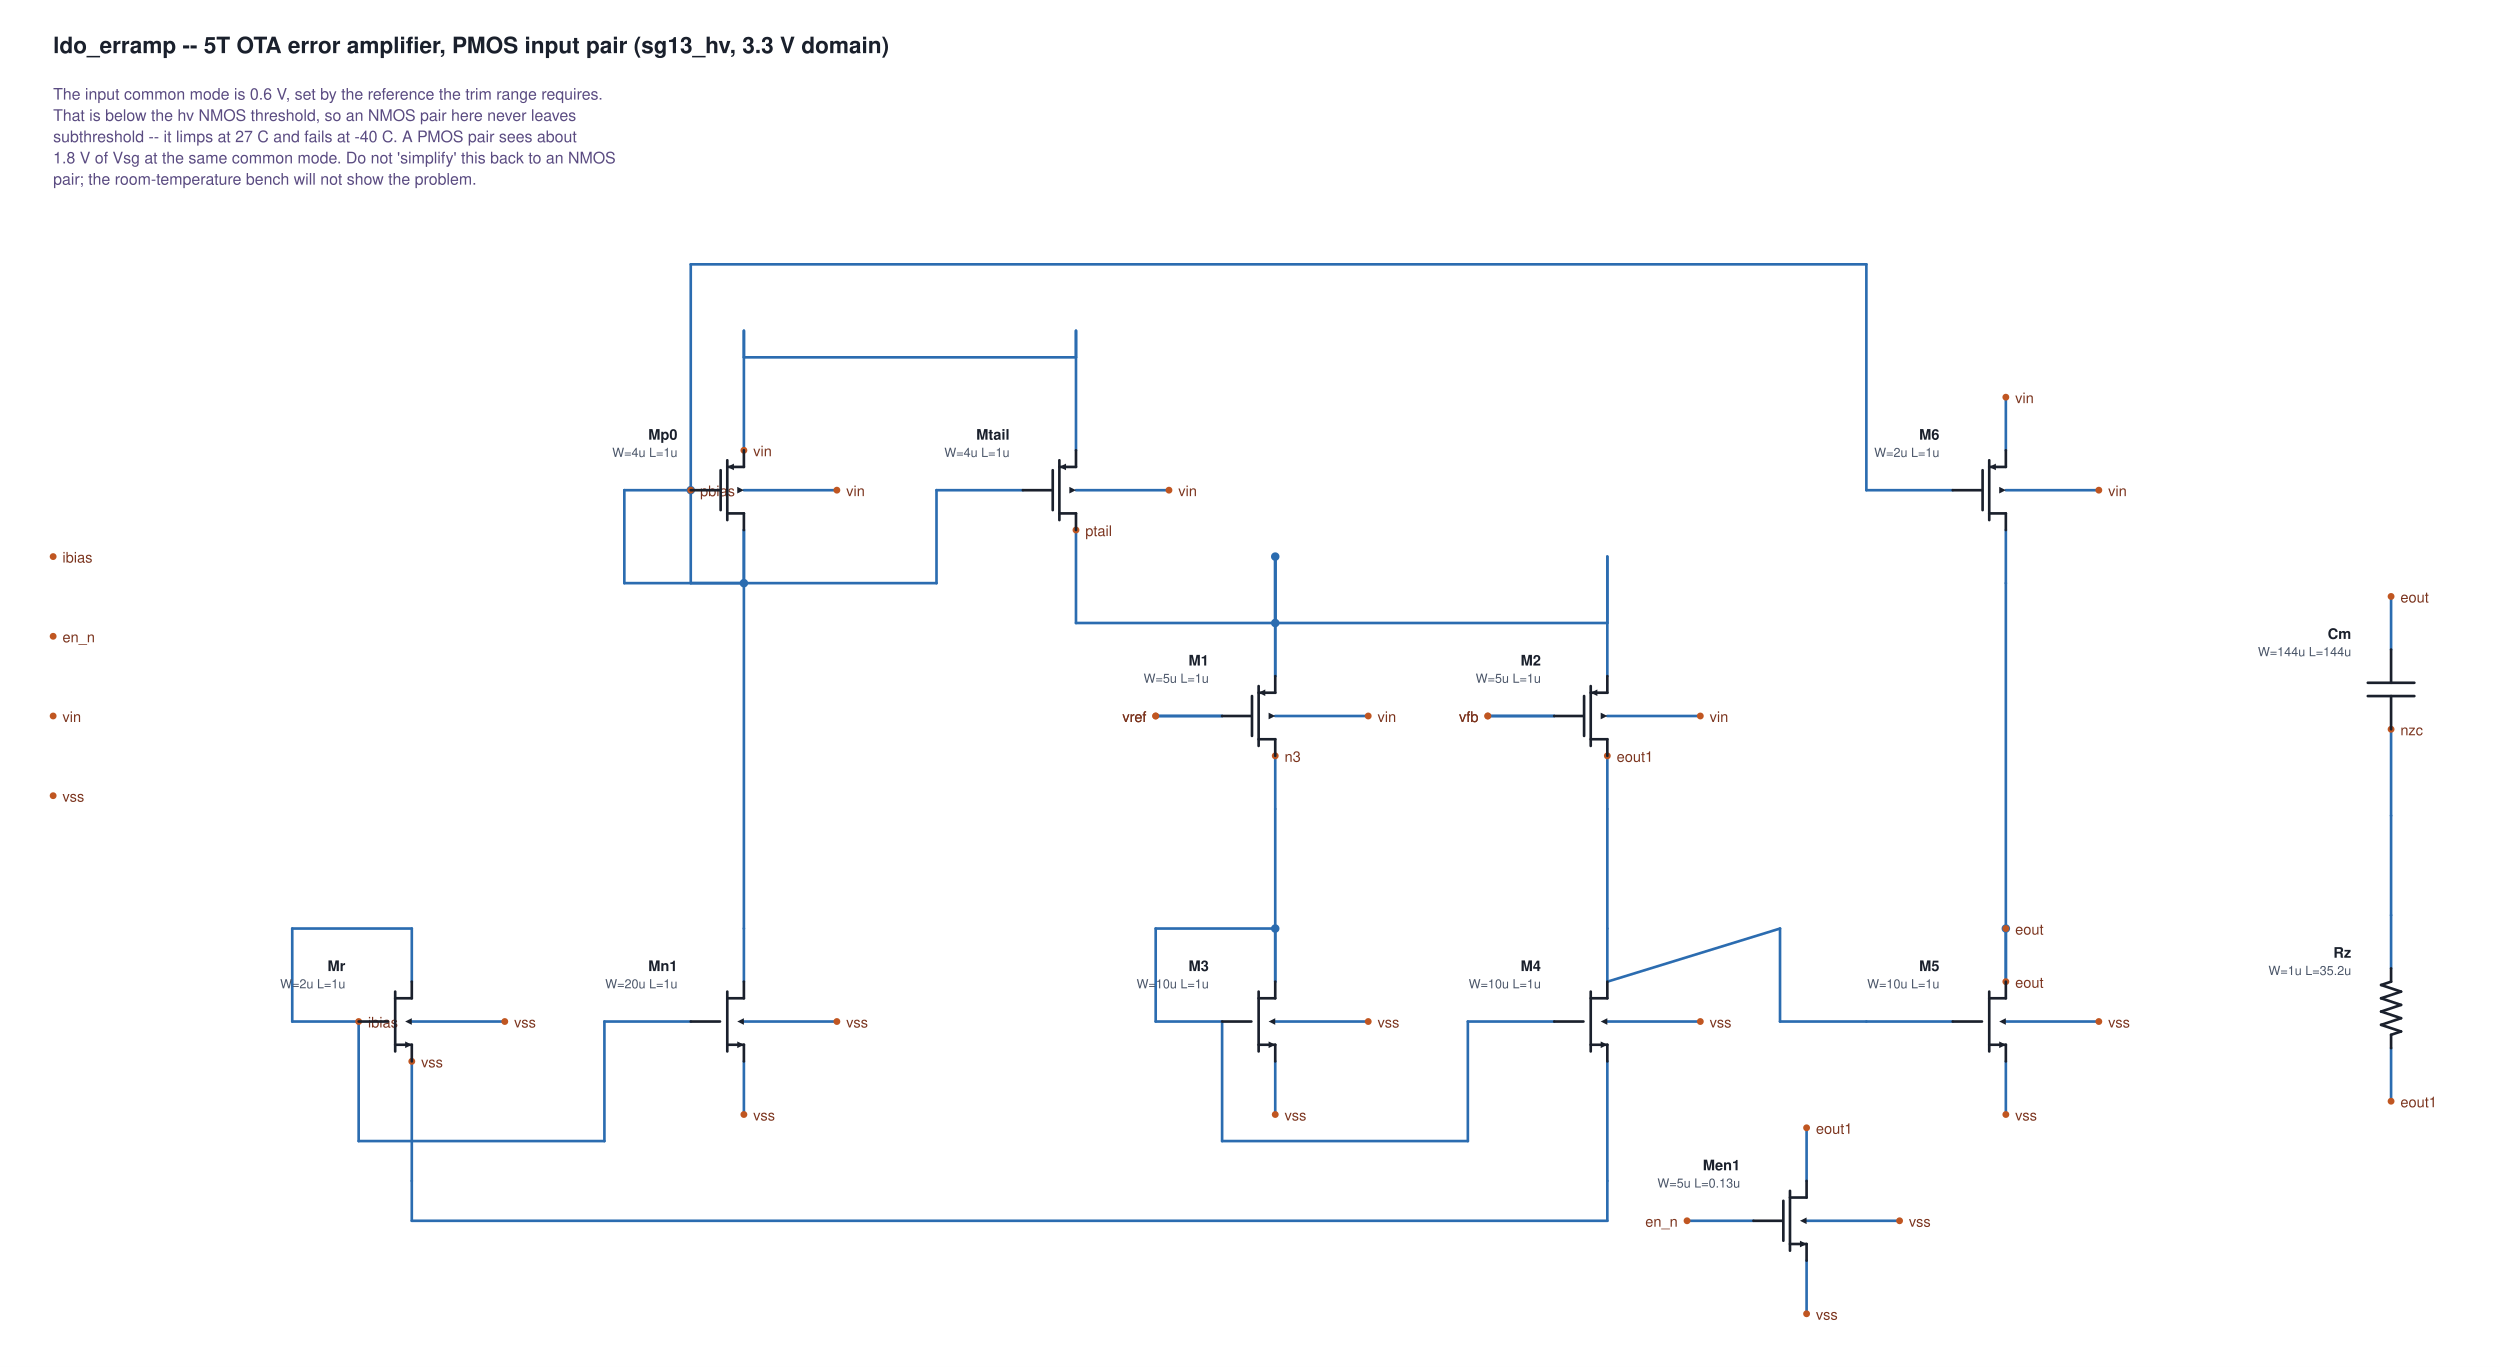
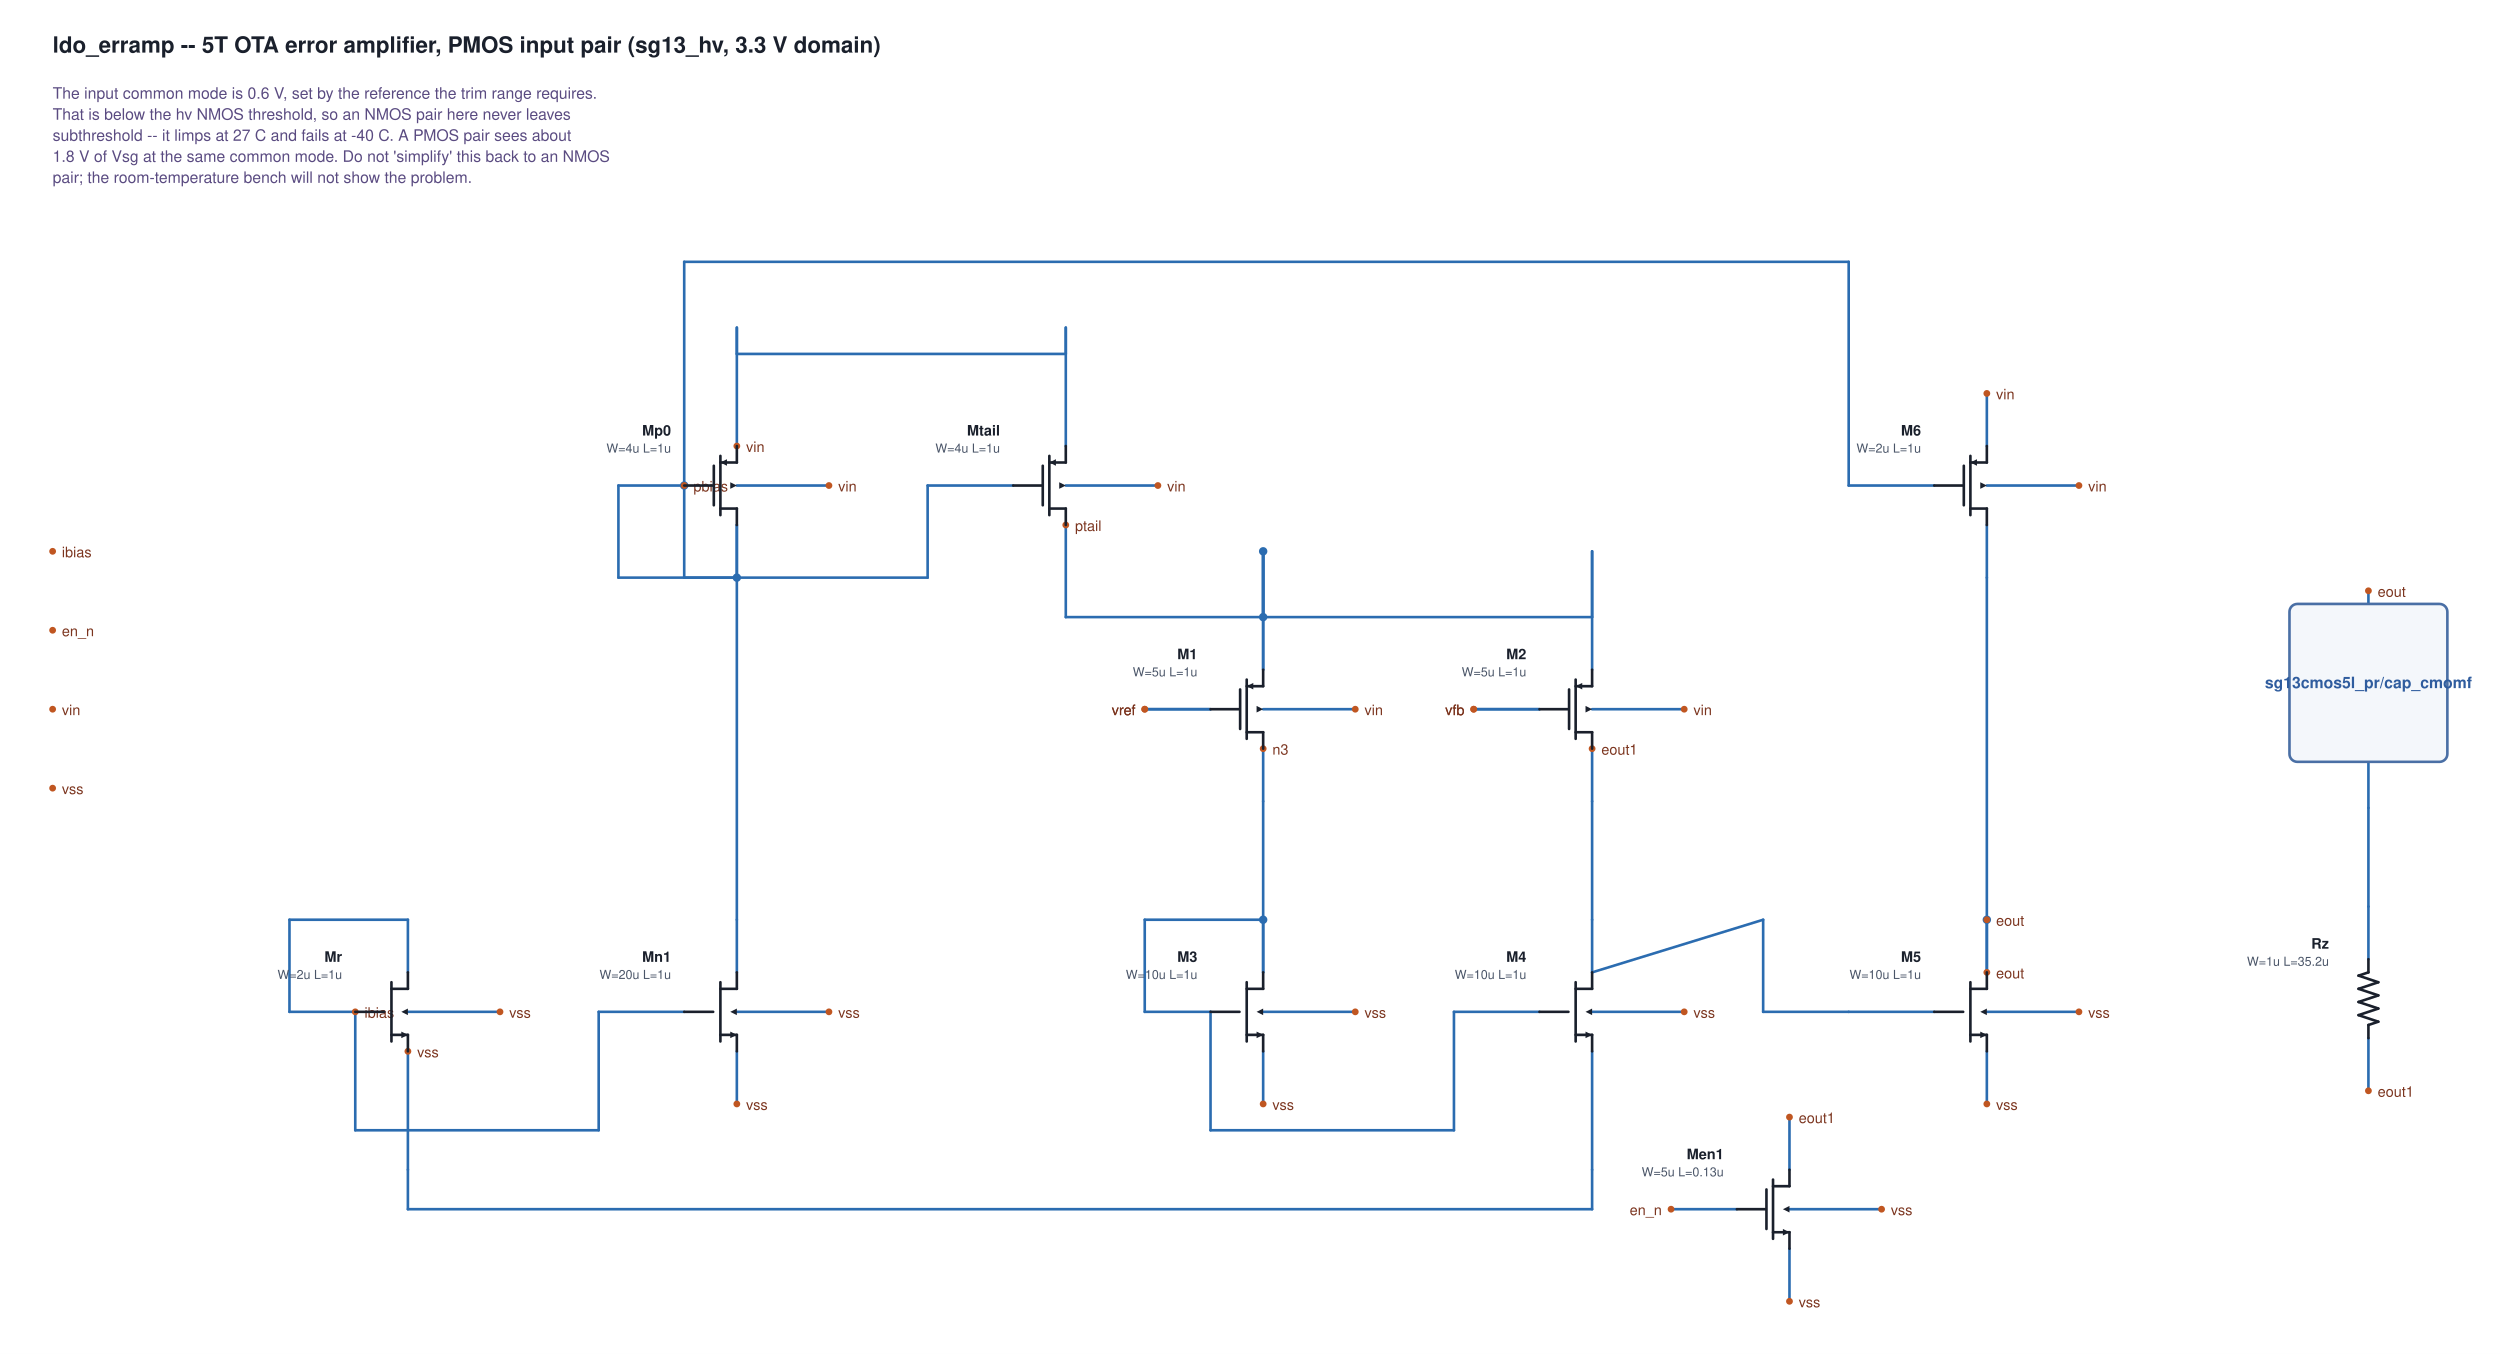
- <svg xmlns="http://www.w3.org/2000/svg" width="1882" height="1029" viewBox="-1040 -719 1882 1029">
-   <rect x="-1040.0" y="-719.0" width="1882.0" height="1029.0" fill="#ffffff" />
+ <svg xmlns="http://www.w3.org/2000/svg" width="1900" height="1029" viewBox="-1040 -719 1900 1029">
+   <rect x="-1040.0" y="-719.0" width="1900.0" height="1029.0" fill="#ffffff" />
  <line x1="-480.0" y1="-380.0" x2="-480.0" y2="-470.0" stroke="#2b6cb0" stroke-width="2" stroke-linecap="round" />
  <line x1="-480.0" y1="-470.0" x2="-480.0" y2="-450.0" stroke="#2b6cb0" stroke-width="2" stroke-linecap="round" />
  <line x1="-480.0" y1="-450.0" x2="-230.0" y2="-450.0" stroke="#2b6cb0" stroke-width="2" stroke-linecap="round" />
  <line x1="-230.0" y1="-450.0" x2="-230.0" y2="-470.0" stroke="#2b6cb0" stroke-width="2" stroke-linecap="round" />
  <line x1="-230.0" y1="-470.0" x2="-230.0" y2="-380.0" stroke="#2b6cb0" stroke-width="2" stroke-linecap="round" />
  <line x1="-520.0" y1="-350.0" x2="-570.0" y2="-350.0" stroke="#2b6cb0" stroke-width="2" stroke-linecap="round" />
  <line x1="-570.0" y1="-350.0" x2="-570.0" y2="-280.0" stroke="#2b6cb0" stroke-width="2" stroke-linecap="round" />
  <line x1="-570.0" y1="-280.0" x2="-480.0" y2="-280.0" stroke="#2b6cb0" stroke-width="2" stroke-linecap="round" />
  <line x1="-480.0" y1="-280.0" x2="-480.0" y2="-320.0" stroke="#2b6cb0" stroke-width="2" stroke-linecap="round" />
  <line x1="-480.0" y1="-320.0" x2="-480.0" y2="-280.0" stroke="#2b6cb0" stroke-width="2" stroke-linecap="round" />
  <line x1="-480.0" y1="-280.0" x2="-480.0" y2="-20.0" stroke="#2b6cb0" stroke-width="2" stroke-linecap="round" />
  <line x1="-480.0" y1="-20.0" x2="-480.0" y2="20.0" stroke="#2b6cb0" stroke-width="2" stroke-linecap="round" />
  <line x1="-520.0" y1="-350.0" x2="-520.0" y2="-280.0" stroke="#2b6cb0" stroke-width="2" stroke-linecap="round" />
  <line x1="-520.0" y1="-280.0" x2="-335.0" y2="-280.0" stroke="#2b6cb0" stroke-width="2" stroke-linecap="round" />
  <line x1="-335.0" y1="-280.0" x2="-335.0" y2="-350.0" stroke="#2b6cb0" stroke-width="2" stroke-linecap="round" />
  <line x1="-335.0" y1="-350.0" x2="-270.0" y2="-350.0" stroke="#2b6cb0" stroke-width="2" stroke-linecap="round" />
  <line x1="-230.0" y1="-320.0" x2="-230.0" y2="-250.0" stroke="#2b6cb0" stroke-width="2" stroke-linecap="round" />
  <line x1="-230.0" y1="-250.0" x2="-80.0" y2="-250.0" stroke="#2b6cb0" stroke-width="2" stroke-linecap="round" />
  <line x1="-80.0" y1="-250.0" x2="-80.0" y2="-300.0" stroke="#2b6cb0" stroke-width="2" stroke-linecap="round" />
  <line x1="-80.0" y1="-300.0" x2="-80.0" y2="-210.0" stroke="#2b6cb0" stroke-width="2" stroke-linecap="round" />
  <line x1="-80.0" y1="-210.0" x2="-80.0" y2="-300.0" stroke="#2b6cb0" stroke-width="2" stroke-linecap="round" />
  <line x1="-80.0" y1="-300.0" x2="-80.0" y2="-250.0" stroke="#2b6cb0" stroke-width="2" stroke-linecap="round" />
  <line x1="-80.0" y1="-250.0" x2="170.0" y2="-250.0" stroke="#2b6cb0" stroke-width="2" stroke-linecap="round" />
  <line x1="170.0" y1="-250.0" x2="170.0" y2="-300.0" stroke="#2b6cb0" stroke-width="2" stroke-linecap="round" />
  <line x1="170.0" y1="-300.0" x2="170.0" y2="-210.0" stroke="#2b6cb0" stroke-width="2" stroke-linecap="round" />
  <line x1="-80.0" y1="-150.0" x2="-80.0" y2="-110.0" stroke="#2b6cb0" stroke-width="2" stroke-linecap="round" />
  <line x1="-80.0" y1="-110.0" x2="-80.0" y2="-20.0" stroke="#2b6cb0" stroke-width="2" stroke-linecap="round" />
  <line x1="-80.0" y1="-20.0" x2="-80.0" y2="20.0" stroke="#2b6cb0" stroke-width="2" stroke-linecap="round" />
  <line x1="-120.0" y1="50.0" x2="-170.0" y2="50.0" stroke="#2b6cb0" stroke-width="2" stroke-linecap="round" />
  <line x1="-170.0" y1="50.0" x2="-170.0" y2="-20.0" stroke="#2b6cb0" stroke-width="2" stroke-linecap="round" />
  <line x1="-170.0" y1="-20.0" x2="-80.0" y2="-20.0" stroke="#2b6cb0" stroke-width="2" stroke-linecap="round" />
  <line x1="-80.0" y1="-20.0" x2="-80.0" y2="20.0" stroke="#2b6cb0" stroke-width="2" stroke-linecap="round" />
  <line x1="-120.0" y1="50.0" x2="-120.0" y2="140.0" stroke="#2b6cb0" stroke-width="2" stroke-linecap="round" />
  <line x1="-120.0" y1="140.0" x2="65.0" y2="140.0" stroke="#2b6cb0" stroke-width="2" stroke-linecap="round" />
  <line x1="65.0" y1="140.0" x2="65.0" y2="50.0" stroke="#2b6cb0" stroke-width="2" stroke-linecap="round" />
  <line x1="65.0" y1="50.0" x2="130.0" y2="50.0" stroke="#2b6cb0" stroke-width="2" stroke-linecap="round" />
  <line x1="170.0" y1="-150.0" x2="170.0" y2="-110.0" stroke="#2b6cb0" stroke-width="2" stroke-linecap="round" />
  <line x1="170.0" y1="-110.0" x2="170.0" y2="-20.0" stroke="#2b6cb0" stroke-width="2" stroke-linecap="round" />
  <line x1="170.0" y1="-20.0" x2="170.0" y2="20.0" stroke="#2b6cb0" stroke-width="2" stroke-linecap="round" />
  <line x1="170.0" y1="20.0" x2="300.0" y2="-20.0" stroke="#2b6cb0" stroke-width="2" stroke-linecap="round" />
  <line x1="300.0" y1="-20.0" x2="300.0" y2="50.0" stroke="#2b6cb0" stroke-width="2" stroke-linecap="round" />
  <line x1="300.0" y1="50.0" x2="365.0" y2="50.0" stroke="#2b6cb0" stroke-width="2" stroke-linecap="round" />
  <line x1="365.0" y1="50.0" x2="430.0" y2="50.0" stroke="#2b6cb0" stroke-width="2" stroke-linecap="round" />
  <line x1="470.0" y1="20.0" x2="470.0" y2="-20.0" stroke="#2b6cb0" stroke-width="2" stroke-linecap="round" />
  <line x1="470.0" y1="-20.0" x2="470.0" y2="-280.0" stroke="#2b6cb0" stroke-width="2" stroke-linecap="round" />
  <line x1="470.0" y1="-280.0" x2="470.0" y2="-320.0" stroke="#2b6cb0" stroke-width="2" stroke-linecap="round" />
  <line x1="760.0" y1="-170.0" x2="760.0" y2="-105.0" stroke="#2b6cb0" stroke-width="2" stroke-linecap="round" />
  <line x1="760.0" y1="-105.0" x2="760.0" y2="-30.0" stroke="#2b6cb0" stroke-width="2" stroke-linecap="round" />
  <line x1="760.0" y1="-30.0" x2="760.0" y2="10.0" stroke="#2b6cb0" stroke-width="2" stroke-linecap="round" />
  <line x1="-520.0" y1="-350.0" x2="-520.0" y2="-520.0" stroke="#2b6cb0" stroke-width="2" stroke-linecap="round" />
  <line x1="-520.0" y1="-520.0" x2="365.0" y2="-520.0" stroke="#2b6cb0" stroke-width="2" stroke-linecap="round" />
  <line x1="365.0" y1="-520.0" x2="365.0" y2="-350.0" stroke="#2b6cb0" stroke-width="2" stroke-linecap="round" />
  <line x1="365.0" y1="-350.0" x2="430.0" y2="-350.0" stroke="#2b6cb0" stroke-width="2" stroke-linecap="round" />
  <line x1="-770.0" y1="50.0" x2="-820.0" y2="50.0" stroke="#2b6cb0" stroke-width="2" stroke-linecap="round" />
  <line x1="-820.0" y1="50.0" x2="-820.0" y2="-20.0" stroke="#2b6cb0" stroke-width="2" stroke-linecap="round" />
  <line x1="-820.0" y1="-20.0" x2="-730.0" y2="-20.0" stroke="#2b6cb0" stroke-width="2" stroke-linecap="round" />
  <line x1="-730.0" y1="-20.0" x2="-730.0" y2="20.0" stroke="#2b6cb0" stroke-width="2" stroke-linecap="round" />
  <line x1="-770.0" y1="50.0" x2="-770.0" y2="140.0" stroke="#2b6cb0" stroke-width="2" stroke-linecap="round" />
  <line x1="-770.0" y1="140.0" x2="-585.0" y2="140.0" stroke="#2b6cb0" stroke-width="2" stroke-linecap="round" />
  <line x1="-585.0" y1="140.0" x2="-585.0" y2="50.0" stroke="#2b6cb0" stroke-width="2" stroke-linecap="round" />
  <line x1="-585.0" y1="50.0" x2="-520.0" y2="50.0" stroke="#2b6cb0" stroke-width="2" stroke-linecap="round" />
  <line x1="-730.0" y1="80.0" x2="-730.0" y2="170.0" stroke="#2b6cb0" stroke-width="2" stroke-linecap="round" />
  <line x1="-730.0" y1="170.0" x2="-730.0" y2="200.0" stroke="#2b6cb0" stroke-width="2" stroke-linecap="round" />
  <line x1="-730.0" y1="200.0" x2="170.0" y2="200.0" stroke="#2b6cb0" stroke-width="2" stroke-linecap="round" />
  <line x1="170.0" y1="200.0" x2="170.0" y2="170.0" stroke="#2b6cb0" stroke-width="2" stroke-linecap="round" />
  <line x1="170.0" y1="170.0" x2="170.0" y2="80.0" stroke="#2b6cb0" stroke-width="2" stroke-linecap="round" />
  <line x1="-480.0" y1="-350.0" x2="-410.0" y2="-350.0" stroke="#2b6cb0" stroke-width="2" stroke-linecap="round" />
  <line x1="-230.0" y1="-350.0" x2="-160.0" y2="-350.0" stroke="#2b6cb0" stroke-width="2" stroke-linecap="round" />
  <line x1="-120.0" y1="-180.0" x2="-170.0" y2="-180.0" stroke="#2b6cb0" stroke-width="2" stroke-linecap="round" />
  <line x1="-80.0" y1="-180.0" x2="-10.0" y2="-180.0" stroke="#2b6cb0" stroke-width="2" stroke-linecap="round" />
  <line x1="130.0" y1="-180.0" x2="80.0" y2="-180.0" stroke="#2b6cb0" stroke-width="2" stroke-linecap="round" />
  <line x1="170.0" y1="-180.0" x2="240.0" y2="-180.0" stroke="#2b6cb0" stroke-width="2" stroke-linecap="round" />
  <line x1="-80.0" y1="80.0" x2="-80.0" y2="120.0" stroke="#2b6cb0" stroke-width="2" stroke-linecap="round" />
  <line x1="-80.0" y1="50.0" x2="-10.0" y2="50.0" stroke="#2b6cb0" stroke-width="2" stroke-linecap="round" />
  <line x1="170.0" y1="50.0" x2="240.0" y2="50.0" stroke="#2b6cb0" stroke-width="2" stroke-linecap="round" />
  <line x1="470.0" y1="80.0" x2="470.0" y2="120.0" stroke="#2b6cb0" stroke-width="2" stroke-linecap="round" />
  <line x1="470.0" y1="50.0" x2="540.0" y2="50.0" stroke="#2b6cb0" stroke-width="2" stroke-linecap="round" />
  <line x1="470.0" y1="-380.0" x2="470.0" y2="-420.0" stroke="#2b6cb0" stroke-width="2" stroke-linecap="round" />
  <line x1="470.0" y1="-350.0" x2="540.0" y2="-350.0" stroke="#2b6cb0" stroke-width="2" stroke-linecap="round" />
  <line x1="760.0" y1="-230.0" x2="760.0" y2="-270.0" stroke="#2b6cb0" stroke-width="2" stroke-linecap="round" />
  <line x1="760.0" y1="70.0" x2="760.0" y2="110.0" stroke="#2b6cb0" stroke-width="2" stroke-linecap="round" />
  <line x1="320.0" y1="170.0" x2="320.0" y2="130.0" stroke="#2b6cb0" stroke-width="2" stroke-linecap="round" />
  <line x1="280.0" y1="200.0" x2="230.0" y2="200.0" stroke="#2b6cb0" stroke-width="2" stroke-linecap="round" />
  <line x1="320.0" y1="230.0" x2="320.0" y2="270.0" stroke="#2b6cb0" stroke-width="2" stroke-linecap="round" />
  <line x1="320.0" y1="200.0" x2="390.0" y2="200.0" stroke="#2b6cb0" stroke-width="2" stroke-linecap="round" />
  <line x1="-480.0" y1="80.0" x2="-480.0" y2="120.0" stroke="#2b6cb0" stroke-width="2" stroke-linecap="round" />
  <line x1="-480.0" y1="50.0" x2="-410.0" y2="50.0" stroke="#2b6cb0" stroke-width="2" stroke-linecap="round" />
  <line x1="-730.0" y1="50.0" x2="-660.0" y2="50.0" stroke="#2b6cb0" stroke-width="2" stroke-linecap="round" />
  <line x1="-120.0" y1="-180.0" x2="-170.0" y2="-180.0" stroke="#2b6cb0" stroke-width="2" stroke-linecap="round" />
  <line x1="130.0" y1="-180.0" x2="80.0" y2="-180.0" stroke="#2b6cb0" stroke-width="2" stroke-linecap="round" />
  <line x1="470.0" y1="20.0" x2="470.0" y2="-20.0" stroke="#2b6cb0" stroke-width="2" stroke-linecap="round" />
  <circle cx="-520.0" cy="-350.0" r="3.2" fill="#2b6cb0" />
  <circle cx="-480.0" cy="-280.0" r="3.2" fill="#2b6cb0" />
  <circle cx="-80.0" cy="-250.0" r="3.2" fill="#2b6cb0" />
  <circle cx="-80.0" cy="-300.0" r="3.2" fill="#2b6cb0" />
  <circle cx="-80.0" cy="-20.0" r="3.2" fill="#2b6cb0" />
  <circle cx="470.0" cy="-20.0" r="3.2" fill="#2b6cb0" />
  <circle cx="-480.0" cy="-380.0" r="2.6" fill="#c05621" />
  <text x="-473.0" y="-375.5" text-anchor="start" font-family="Helvetica,Arial,sans-serif" font-size="11" fill="#7b341e">vin</text>
  <circle cx="-520.0" cy="-350.0" r="2.6" fill="#c05621" />
  <text x="-513.0" y="-345.5" text-anchor="start" font-family="Helvetica,Arial,sans-serif" font-size="11" fill="#7b341e">pbias</text>
  <circle cx="-230.0" cy="-320.0" r="2.6" fill="#c05621" />
  <text x="-223.0" y="-315.5" text-anchor="start" font-family="Helvetica,Arial,sans-serif" font-size="11" fill="#7b341e">ptail</text>
  <circle cx="-80.0" cy="-150.0" r="2.6" fill="#c05621" />
  <text x="-73.0" y="-145.5" text-anchor="start" font-family="Helvetica,Arial,sans-serif" font-size="11" fill="#7b341e">n3</text>
  <circle cx="170.0" cy="-150.0" r="2.6" fill="#c05621" />
  <text x="177.0" y="-145.5" text-anchor="start" font-family="Helvetica,Arial,sans-serif" font-size="11" fill="#7b341e">eout1</text>
  <circle cx="470.0" cy="20.0" r="2.6" fill="#c05621" />
  <text x="477.0" y="24.5" text-anchor="start" font-family="Helvetica,Arial,sans-serif" font-size="11" fill="#7b341e">eout</text>
  <circle cx="760.0" cy="-170.0" r="2.6" fill="#c05621" />
  <text x="767.0" y="-165.5" text-anchor="start" font-family="Helvetica,Arial,sans-serif" font-size="11" fill="#7b341e">nzc</text>
  <circle cx="-770.0" cy="50.0" r="2.6" fill="#c05621" />
  <text x="-763.0" y="54.5" text-anchor="start" font-family="Helvetica,Arial,sans-serif" font-size="11" fill="#7b341e">ibias</text>
  <circle cx="-730.0" cy="80.0" r="2.6" fill="#c05621" />
  <text x="-723.0" y="84.5" text-anchor="start" font-family="Helvetica,Arial,sans-serif" font-size="11" fill="#7b341e">vss</text>
  <line x1="-492.5" y1="-372.5" x2="-492.5" y2="-327.5" stroke="#1a202c" stroke-width="2" stroke-linecap="round" />
  <line x1="-480.0" y1="-380.0" x2="-480.0" y2="-367.5" stroke="#1a202c" stroke-width="2" stroke-linecap="round" />
  <line x1="-480.0" y1="-332.5" x2="-480.0" y2="-320.0" stroke="#1a202c" stroke-width="2" stroke-linecap="round" />
  <line x1="-497.5" y1="-365.0" x2="-497.5" y2="-335.0" stroke="#1a202c" stroke-width="2" stroke-linecap="round" />
  <line x1="-492.5" y1="-332.5" x2="-480.0" y2="-332.5" stroke="#1a202c" stroke-width="2" stroke-linecap="round" />
  <line x1="-492.5" y1="-367.5" x2="-480.0" y2="-367.5" stroke="#1a202c" stroke-width="2" stroke-linecap="round" />
  <line x1="-520.0" y1="-350.0" x2="-498.0" y2="-350.0" stroke="#1a202c" stroke-width="2" stroke-linecap="round" />
  <polygon points="-487.5,-370.0 -492.5,-367.5 -487.5,-365.0 -487.5,-370.0" fill="#1a202c" />
  <polygon points="-485.0,-352.5 -480.0,-350.0 -485.0,-347.5 -485.0,-352.5" fill="#1a202c" />
  <text x="-530.0" y="-388.0" text-anchor="end" font-family="Helvetica,Arial,sans-serif" font-size="11" font-weight="bold" fill="#1a202c">Mp0</text>
  <text x="-530.0" y="-375.0" text-anchor="end" font-family="Helvetica,Arial,sans-serif" font-size="9.5" fill="#4a5568">W=4u L=1u</text>
  <circle cx="-410.0" cy="-350.0" r="2.6" fill="#c05621" />
  <text x="-403.0" y="-345.5" text-anchor="start" font-family="Helvetica,Arial,sans-serif" font-size="11" fill="#7b341e">vin</text>
  <line x1="-242.5" y1="-372.5" x2="-242.5" y2="-327.5" stroke="#1a202c" stroke-width="2" stroke-linecap="round" />
  <line x1="-230.0" y1="-380.0" x2="-230.0" y2="-367.5" stroke="#1a202c" stroke-width="2" stroke-linecap="round" />
  <line x1="-230.0" y1="-332.5" x2="-230.0" y2="-320.0" stroke="#1a202c" stroke-width="2" stroke-linecap="round" />
  <line x1="-247.5" y1="-365.0" x2="-247.5" y2="-335.0" stroke="#1a202c" stroke-width="2" stroke-linecap="round" />
  <line x1="-242.5" y1="-332.5" x2="-230.0" y2="-332.5" stroke="#1a202c" stroke-width="2" stroke-linecap="round" />
  <line x1="-242.5" y1="-367.5" x2="-230.0" y2="-367.5" stroke="#1a202c" stroke-width="2" stroke-linecap="round" />
  <line x1="-270.0" y1="-350.0" x2="-248.0" y2="-350.0" stroke="#1a202c" stroke-width="2" stroke-linecap="round" />
  <polygon points="-237.5,-370.0 -242.5,-367.5 -237.5,-365.0 -237.5,-370.0" fill="#1a202c" />
  <polygon points="-235.0,-352.5 -230.0,-350.0 -235.0,-347.5 -235.0,-352.5" fill="#1a202c" />
  <text x="-280.0" y="-388.0" text-anchor="end" font-family="Helvetica,Arial,sans-serif" font-size="11" font-weight="bold" fill="#1a202c">Mtail</text>
  <text x="-280.0" y="-375.0" text-anchor="end" font-family="Helvetica,Arial,sans-serif" font-size="9.5" fill="#4a5568">W=4u L=1u</text>
  <circle cx="-160.0" cy="-350.0" r="2.6" fill="#c05621" />
  <text x="-153.0" y="-345.5" text-anchor="start" font-family="Helvetica,Arial,sans-serif" font-size="11" fill="#7b341e">vin</text>
  <line x1="-92.5" y1="-202.5" x2="-92.5" y2="-157.5" stroke="#1a202c" stroke-width="2" stroke-linecap="round" />
  <line x1="-80.0" y1="-210.0" x2="-80.0" y2="-197.5" stroke="#1a202c" stroke-width="2" stroke-linecap="round" />
  <line x1="-80.0" y1="-162.5" x2="-80.0" y2="-150.0" stroke="#1a202c" stroke-width="2" stroke-linecap="round" />
  <line x1="-97.5" y1="-195.0" x2="-97.5" y2="-165.0" stroke="#1a202c" stroke-width="2" stroke-linecap="round" />
  <line x1="-92.5" y1="-162.5" x2="-80.0" y2="-162.5" stroke="#1a202c" stroke-width="2" stroke-linecap="round" />
  <line x1="-92.5" y1="-197.5" x2="-80.0" y2="-197.5" stroke="#1a202c" stroke-width="2" stroke-linecap="round" />
  <line x1="-120.0" y1="-180.0" x2="-98.0" y2="-180.0" stroke="#1a202c" stroke-width="2" stroke-linecap="round" />
  <polygon points="-87.5,-200.0 -92.5,-197.5 -87.5,-195.0 -87.5,-200.0" fill="#1a202c" />
  <polygon points="-85.0,-182.5 -80.0,-180.0 -85.0,-177.5 -85.0,-182.5" fill="#1a202c" />
  <text x="-130.0" y="-218.0" text-anchor="end" font-family="Helvetica,Arial,sans-serif" font-size="11" font-weight="bold" fill="#1a202c">M1</text>
  <text x="-130.0" y="-205.0" text-anchor="end" font-family="Helvetica,Arial,sans-serif" font-size="9.5" fill="#4a5568">W=5u L=1u</text>
  <circle cx="-170.0" cy="-180.0" r="2.6" fill="#c05621" />
  <text x="-177.0" y="-175.5" text-anchor="end" font-family="Helvetica,Arial,sans-serif" font-size="11" fill="#7b341e">vref</text>
  <circle cx="-10.0" cy="-180.0" r="2.6" fill="#c05621" />
  <text x="-3.0" y="-175.5" text-anchor="start" font-family="Helvetica,Arial,sans-serif" font-size="11" fill="#7b341e">vin</text>
  <line x1="157.5" y1="-202.5" x2="157.5" y2="-157.5" stroke="#1a202c" stroke-width="2" stroke-linecap="round" />
  <line x1="170.0" y1="-210.0" x2="170.0" y2="-197.5" stroke="#1a202c" stroke-width="2" stroke-linecap="round" />
  <line x1="170.0" y1="-162.5" x2="170.0" y2="-150.0" stroke="#1a202c" stroke-width="2" stroke-linecap="round" />
  <line x1="152.5" y1="-195.0" x2="152.5" y2="-165.0" stroke="#1a202c" stroke-width="2" stroke-linecap="round" />
  <line x1="157.5" y1="-162.5" x2="170.0" y2="-162.5" stroke="#1a202c" stroke-width="2" stroke-linecap="round" />
  <line x1="157.5" y1="-197.5" x2="170.0" y2="-197.5" stroke="#1a202c" stroke-width="2" stroke-linecap="round" />
  <line x1="130.0" y1="-180.0" x2="152.0" y2="-180.0" stroke="#1a202c" stroke-width="2" stroke-linecap="round" />
  <polygon points="162.5,-200.0 157.5,-197.5 162.5,-195.0 162.5,-200.0" fill="#1a202c" />
  <polygon points="165.0,-182.5 170.0,-180.0 165.0,-177.5 165.0,-182.5" fill="#1a202c" />
  <text x="120.0" y="-218.0" text-anchor="end" font-family="Helvetica,Arial,sans-serif" font-size="11" font-weight="bold" fill="#1a202c">M2</text>
  <text x="120.0" y="-205.0" text-anchor="end" font-family="Helvetica,Arial,sans-serif" font-size="9.5" fill="#4a5568">W=5u L=1u</text>
  <circle cx="80.0" cy="-180.0" r="2.6" fill="#c05621" />
  <text x="73.0" y="-175.5" text-anchor="end" font-family="Helvetica,Arial,sans-serif" font-size="11" fill="#7b341e">vfb</text>
  <circle cx="240.0" cy="-180.0" r="2.6" fill="#c05621" />
  <text x="247.0" y="-175.5" text-anchor="start" font-family="Helvetica,Arial,sans-serif" font-size="11" fill="#7b341e">vin</text>
  <line x1="-92.5" y1="27.5" x2="-92.5" y2="72.5" stroke="#1a202c" stroke-width="2" stroke-linecap="round" />
  <line x1="-80.0" y1="20.0" x2="-80.0" y2="32.5" stroke="#1a202c" stroke-width="2" stroke-linecap="round" />
  <line x1="-80.0" y1="67.5" x2="-80.0" y2="80.0" stroke="#1a202c" stroke-width="2" stroke-linecap="round" />
  <line x1="-92.5" y1="67.5" x2="-80.0" y2="67.5" stroke="#1a202c" stroke-width="2" stroke-linecap="round" />
  <line x1="-92.5" y1="32.5" x2="-80.0" y2="32.5" stroke="#1a202c" stroke-width="2" stroke-linecap="round" />
  <line x1="-120.0" y1="50.0" x2="-98.0" y2="50.0" stroke="#1a202c" stroke-width="2" stroke-linecap="round" />
  <polygon points="-85.0,70.0 -80.0,67.5 -85.0,65.0 -85.0,70.0" fill="#1a202c" />
  <polygon points="-80.0,52.5 -85.0,50.0 -80.0,47.5 -80.0,52.5" fill="#1a202c" />
  <text x="-130.0" y="12.0" text-anchor="end" font-family="Helvetica,Arial,sans-serif" font-size="11" font-weight="bold" fill="#1a202c">M3</text>
  <text x="-130.0" y="25.0" text-anchor="end" font-family="Helvetica,Arial,sans-serif" font-size="9.5" fill="#4a5568">W=10u L=1u</text>
  <circle cx="-80.0" cy="120.0" r="2.6" fill="#c05621" />
  <text x="-73.0" y="124.5" text-anchor="start" font-family="Helvetica,Arial,sans-serif" font-size="11" fill="#7b341e">vss</text>
  <circle cx="-10.0" cy="50.0" r="2.6" fill="#c05621" />
  <text x="-3.0" y="54.5" text-anchor="start" font-family="Helvetica,Arial,sans-serif" font-size="11" fill="#7b341e">vss</text>
  <line x1="157.5" y1="27.5" x2="157.5" y2="72.5" stroke="#1a202c" stroke-width="2" stroke-linecap="round" />
  <line x1="170.0" y1="20.0" x2="170.0" y2="32.5" stroke="#1a202c" stroke-width="2" stroke-linecap="round" />
  <line x1="170.0" y1="67.5" x2="170.0" y2="80.0" stroke="#1a202c" stroke-width="2" stroke-linecap="round" />
  <line x1="157.5" y1="67.5" x2="170.0" y2="67.5" stroke="#1a202c" stroke-width="2" stroke-linecap="round" />
  <line x1="157.5" y1="32.5" x2="170.0" y2="32.5" stroke="#1a202c" stroke-width="2" stroke-linecap="round" />
  <line x1="130.0" y1="50.0" x2="152.0" y2="50.0" stroke="#1a202c" stroke-width="2" stroke-linecap="round" />
  <polygon points="165.0,70.0 170.0,67.5 165.0,65.0 165.0,70.0" fill="#1a202c" />
  <polygon points="170.0,52.5 165.0,50.0 170.0,47.5 170.0,52.5" fill="#1a202c" />
  <text x="120.0" y="12.0" text-anchor="end" font-family="Helvetica,Arial,sans-serif" font-size="11" font-weight="bold" fill="#1a202c">M4</text>
  <text x="120.0" y="25.0" text-anchor="end" font-family="Helvetica,Arial,sans-serif" font-size="9.5" fill="#4a5568">W=10u L=1u</text>
  <circle cx="240.0" cy="50.0" r="2.6" fill="#c05621" />
  <text x="247.0" y="54.5" text-anchor="start" font-family="Helvetica,Arial,sans-serif" font-size="11" fill="#7b341e">vss</text>
  <line x1="457.5" y1="27.5" x2="457.5" y2="72.5" stroke="#1a202c" stroke-width="2" stroke-linecap="round" />
  <line x1="470.0" y1="20.0" x2="470.0" y2="32.5" stroke="#1a202c" stroke-width="2" stroke-linecap="round" />
  <line x1="470.0" y1="67.5" x2="470.0" y2="80.0" stroke="#1a202c" stroke-width="2" stroke-linecap="round" />
  <line x1="457.5" y1="67.5" x2="470.0" y2="67.5" stroke="#1a202c" stroke-width="2" stroke-linecap="round" />
  <line x1="457.5" y1="32.5" x2="470.0" y2="32.5" stroke="#1a202c" stroke-width="2" stroke-linecap="round" />
  <line x1="430.0" y1="50.0" x2="452.0" y2="50.0" stroke="#1a202c" stroke-width="2" stroke-linecap="round" />
  <polygon points="465.0,70.0 470.0,67.5 465.0,65.0 465.0,70.0" fill="#1a202c" />
  <polygon points="470.0,52.5 465.0,50.0 470.0,47.5 470.0,52.5" fill="#1a202c" />
  <text x="420.0" y="12.0" text-anchor="end" font-family="Helvetica,Arial,sans-serif" font-size="11" font-weight="bold" fill="#1a202c">M5</text>
  <text x="420.0" y="25.0" text-anchor="end" font-family="Helvetica,Arial,sans-serif" font-size="9.5" fill="#4a5568">W=10u L=1u</text>
  <circle cx="470.0" cy="120.0" r="2.6" fill="#c05621" />
  <text x="477.0" y="124.5" text-anchor="start" font-family="Helvetica,Arial,sans-serif" font-size="11" fill="#7b341e">vss</text>
  <circle cx="540.0" cy="50.0" r="2.6" fill="#c05621" />
  <text x="547.0" y="54.5" text-anchor="start" font-family="Helvetica,Arial,sans-serif" font-size="11" fill="#7b341e">vss</text>
  <line x1="457.5" y1="-372.5" x2="457.5" y2="-327.5" stroke="#1a202c" stroke-width="2" stroke-linecap="round" />
  <line x1="470.0" y1="-380.0" x2="470.0" y2="-367.5" stroke="#1a202c" stroke-width="2" stroke-linecap="round" />
  <line x1="470.0" y1="-332.5" x2="470.0" y2="-320.0" stroke="#1a202c" stroke-width="2" stroke-linecap="round" />
  <line x1="452.5" y1="-365.0" x2="452.5" y2="-335.0" stroke="#1a202c" stroke-width="2" stroke-linecap="round" />
  <line x1="457.5" y1="-332.5" x2="470.0" y2="-332.5" stroke="#1a202c" stroke-width="2" stroke-linecap="round" />
  <line x1="457.5" y1="-367.5" x2="470.0" y2="-367.5" stroke="#1a202c" stroke-width="2" stroke-linecap="round" />
  <line x1="430.0" y1="-350.0" x2="452.0" y2="-350.0" stroke="#1a202c" stroke-width="2" stroke-linecap="round" />
  <polygon points="462.5,-370.0 457.5,-367.5 462.5,-365.0 462.5,-370.0" fill="#1a202c" />
  <polygon points="465.0,-352.5 470.0,-350.0 465.0,-347.5 465.0,-352.5" fill="#1a202c" />
  <text x="420.0" y="-388.0" text-anchor="end" font-family="Helvetica,Arial,sans-serif" font-size="11" font-weight="bold" fill="#1a202c">M6</text>
  <text x="420.0" y="-375.0" text-anchor="end" font-family="Helvetica,Arial,sans-serif" font-size="9.5" fill="#4a5568">W=2u L=1u</text>
  <circle cx="470.0" cy="-420.0" r="2.6" fill="#c05621" />
  <text x="477.0" y="-415.5" text-anchor="start" font-family="Helvetica,Arial,sans-serif" font-size="11" fill="#7b341e">vin</text>
  <circle cx="540.0" cy="-350.0" r="2.6" fill="#c05621" />
  <text x="547.0" y="-345.5" text-anchor="start" font-family="Helvetica,Arial,sans-serif" font-size="11" fill="#7b341e">vin</text>
-   <line x1="742.5" y1="-205.0" x2="777.5" y2="-205.0" stroke="#1a202c" stroke-width="2" stroke-linecap="round" />
-   <line x1="742.5" y1="-195.0" x2="777.5" y2="-195.0" stroke="#1a202c" stroke-width="2" stroke-linecap="round" />
-   <line x1="760.0" y1="-230.0" x2="760.0" y2="-205.0" stroke="#1a202c" stroke-width="2" stroke-linecap="round" />
-   <line x1="760.0" y1="-195.0" x2="760.0" y2="-170.0" stroke="#1a202c" stroke-width="2" stroke-linecap="round" />
-   <text x="730.0" y="-238.0" text-anchor="end" font-family="Helvetica,Arial,sans-serif" font-size="11" font-weight="bold" fill="#1a202c">Cm</text>
-   <text x="730.0" y="-225.0" text-anchor="end" font-family="Helvetica,Arial,sans-serif" font-size="9.5" fill="#4a5568">W=144u L=144u</text>
+   <rect x="700.0" y="-260.0" width="120" height="120" rx="6" fill="#f4f7fb" stroke="#4a6fa5" stroke-width="2" />
+   <text x="760.0" y="-196.0" text-anchor="middle" font-family="Helvetica,Arial,sans-serif" font-size="12" font-weight="bold" fill="#2f5c9e">sg13cmos5l_pr/cap_cmomf</text>
  <circle cx="760.0" cy="-270.0" r="2.6" fill="#c05621" />
  <text x="767.0" y="-265.5" text-anchor="start" font-family="Helvetica,Arial,sans-serif" font-size="11" fill="#7b341e">eout</text>
  <line x1="760.0" y1="60.0" x2="760.0" y2="70.0" stroke="#1a202c" stroke-width="2" stroke-linecap="round" />
  <line x1="760.0" y1="60.0" x2="767.5" y2="57.5" stroke="#1a202c" stroke-width="2" stroke-linecap="round" />
  <line x1="752.5" y1="52.5" x2="767.5" y2="57.5" stroke="#1a202c" stroke-width="2" stroke-linecap="round" />
  <line x1="752.5" y1="52.5" x2="767.5" y2="47.5" stroke="#1a202c" stroke-width="2" stroke-linecap="round" />
  <line x1="752.5" y1="42.5" x2="767.5" y2="47.5" stroke="#1a202c" stroke-width="2" stroke-linecap="round" />
  <line x1="752.5" y1="42.5" x2="767.5" y2="37.5" stroke="#1a202c" stroke-width="2" stroke-linecap="round" />
  <line x1="752.5" y1="32.5" x2="767.5" y2="37.5" stroke="#1a202c" stroke-width="2" stroke-linecap="round" />
  <line x1="752.5" y1="32.5" x2="767.5" y2="27.5" stroke="#1a202c" stroke-width="2" stroke-linecap="round" />
  <line x1="752.5" y1="22.5" x2="767.5" y2="27.5" stroke="#1a202c" stroke-width="2" stroke-linecap="round" />
  <line x1="752.5" y1="22.5" x2="760.0" y2="20.0" stroke="#1a202c" stroke-width="2" stroke-linecap="round" />
  <line x1="760.0" y1="10.0" x2="760.0" y2="20.0" stroke="#1a202c" stroke-width="2" stroke-linecap="round" />
  <text x="730.0" y="2.0" text-anchor="end" font-family="Helvetica,Arial,sans-serif" font-size="11" font-weight="bold" fill="#1a202c">Rz</text>
  <text x="730.0" y="15.0" text-anchor="end" font-family="Helvetica,Arial,sans-serif" font-size="9.5" fill="#4a5568">W=1u L=35.2u</text>
  <circle cx="760.0" cy="110.0" r="2.6" fill="#c05621" />
  <text x="767.0" y="114.5" text-anchor="start" font-family="Helvetica,Arial,sans-serif" font-size="11" fill="#7b341e">eout1</text>
  <line x1="307.5" y1="177.5" x2="307.5" y2="222.5" stroke="#1a202c" stroke-width="2" stroke-linecap="round" />
  <line x1="320.0" y1="170.0" x2="320.0" y2="182.5" stroke="#1a202c" stroke-width="2" stroke-linecap="round" />
  <line x1="320.0" y1="217.5" x2="320.0" y2="230.0" stroke="#1a202c" stroke-width="2" stroke-linecap="round" />
  <line x1="302.5" y1="185.0" x2="302.5" y2="215.0" stroke="#1a202c" stroke-width="2" stroke-linecap="round" />
  <line x1="307.5" y1="217.5" x2="320.0" y2="217.5" stroke="#1a202c" stroke-width="2" stroke-linecap="round" />
  <line x1="307.5" y1="182.5" x2="320.0" y2="182.5" stroke="#1a202c" stroke-width="2" stroke-linecap="round" />
  <line x1="280.0" y1="200.0" x2="302.0" y2="200.0" stroke="#1a202c" stroke-width="2" stroke-linecap="round" />
  <polygon points="315.0,220.0 320.0,217.5 315.0,215.0 315.0,220.0" fill="#1a202c" />
  <polygon points="320.0,202.5 315.0,200.0 320.0,197.5 320.0,202.5" fill="#1a202c" />
  <text x="270.0" y="162.0" text-anchor="end" font-family="Helvetica,Arial,sans-serif" font-size="11" font-weight="bold" fill="#1a202c">Men1</text>
  <text x="270.0" y="175.0" text-anchor="end" font-family="Helvetica,Arial,sans-serif" font-size="9.5" fill="#4a5568">W=5u L=0.13u</text>
  <circle cx="320.0" cy="130.0" r="2.6" fill="#c05621" />
  <text x="327.0" y="134.5" text-anchor="start" font-family="Helvetica,Arial,sans-serif" font-size="11" fill="#7b341e">eout1</text>
  <circle cx="230.0" cy="200.0" r="2.6" fill="#c05621" />
  <text x="223.0" y="204.5" text-anchor="end" font-family="Helvetica,Arial,sans-serif" font-size="11" fill="#7b341e">en_n</text>
  <circle cx="320.0" cy="270.0" r="2.6" fill="#c05621" />
  <text x="327.0" y="274.5" text-anchor="start" font-family="Helvetica,Arial,sans-serif" font-size="11" fill="#7b341e">vss</text>
  <circle cx="390.0" cy="200.0" r="2.6" fill="#c05621" />
  <text x="397.0" y="204.5" text-anchor="start" font-family="Helvetica,Arial,sans-serif" font-size="11" fill="#7b341e">vss</text>
  <line x1="-492.5" y1="27.5" x2="-492.5" y2="72.5" stroke="#1a202c" stroke-width="2" stroke-linecap="round" />
  <line x1="-480.0" y1="20.0" x2="-480.0" y2="32.5" stroke="#1a202c" stroke-width="2" stroke-linecap="round" />
  <line x1="-480.0" y1="67.5" x2="-480.0" y2="80.0" stroke="#1a202c" stroke-width="2" stroke-linecap="round" />
  <line x1="-492.5" y1="67.5" x2="-480.0" y2="67.5" stroke="#1a202c" stroke-width="2" stroke-linecap="round" />
  <line x1="-492.5" y1="32.5" x2="-480.0" y2="32.5" stroke="#1a202c" stroke-width="2" stroke-linecap="round" />
  <line x1="-520.0" y1="50.0" x2="-498.0" y2="50.0" stroke="#1a202c" stroke-width="2" stroke-linecap="round" />
  <polygon points="-485.0,70.0 -480.0,67.5 -485.0,65.0 -485.0,70.0" fill="#1a202c" />
  <polygon points="-480.0,52.5 -485.0,50.0 -480.0,47.5 -480.0,52.5" fill="#1a202c" />
  <text x="-530.0" y="12.0" text-anchor="end" font-family="Helvetica,Arial,sans-serif" font-size="11" font-weight="bold" fill="#1a202c">Mn1</text>
  <text x="-530.0" y="25.0" text-anchor="end" font-family="Helvetica,Arial,sans-serif" font-size="9.5" fill="#4a5568">W=20u L=1u</text>
  <circle cx="-480.0" cy="120.0" r="2.6" fill="#c05621" />
  <text x="-473.0" y="124.5" text-anchor="start" font-family="Helvetica,Arial,sans-serif" font-size="11" fill="#7b341e">vss</text>
  <circle cx="-410.0" cy="50.0" r="2.6" fill="#c05621" />
  <text x="-403.0" y="54.5" text-anchor="start" font-family="Helvetica,Arial,sans-serif" font-size="11" fill="#7b341e">vss</text>
  <line x1="-742.5" y1="27.5" x2="-742.5" y2="72.5" stroke="#1a202c" stroke-width="2" stroke-linecap="round" />
  <line x1="-730.0" y1="20.0" x2="-730.0" y2="32.5" stroke="#1a202c" stroke-width="2" stroke-linecap="round" />
  <line x1="-730.0" y1="67.5" x2="-730.0" y2="80.0" stroke="#1a202c" stroke-width="2" stroke-linecap="round" />
  <line x1="-742.5" y1="67.5" x2="-730.0" y2="67.5" stroke="#1a202c" stroke-width="2" stroke-linecap="round" />
  <line x1="-742.5" y1="32.5" x2="-730.0" y2="32.5" stroke="#1a202c" stroke-width="2" stroke-linecap="round" />
  <line x1="-770.0" y1="50.0" x2="-748.0" y2="50.0" stroke="#1a202c" stroke-width="2" stroke-linecap="round" />
  <polygon points="-735.0,70.0 -730.0,67.5 -735.0,65.0 -735.0,70.0" fill="#1a202c" />
  <polygon points="-730.0,52.5 -735.0,50.0 -730.0,47.5 -730.0,52.5" fill="#1a202c" />
  <text x="-780.0" y="12.0" text-anchor="end" font-family="Helvetica,Arial,sans-serif" font-size="11" font-weight="bold" fill="#1a202c">Mr</text>
  <text x="-780.0" y="25.0" text-anchor="end" font-family="Helvetica,Arial,sans-serif" font-size="9.5" fill="#4a5568">W=2u L=1u</text>
  <circle cx="-660.0" cy="50.0" r="2.6" fill="#c05621" />
  <text x="-653.0" y="54.5" text-anchor="start" font-family="Helvetica,Arial,sans-serif" font-size="11" fill="#7b341e">vss</text>
  <circle cx="-170.0" cy="-180.0" r="2.6" fill="#c05621" />
  <text x="-177.0" y="-175.5" text-anchor="end" font-family="Helvetica,Arial,sans-serif" font-size="11" fill="#7b341e">vref</text>
  <circle cx="80.0" cy="-180.0" r="2.6" fill="#c05621" />
  <text x="73.0" y="-175.5" text-anchor="end" font-family="Helvetica,Arial,sans-serif" font-size="11" fill="#7b341e">vfb</text>
  <circle cx="-1000.0" cy="-300.0" r="2.6" fill="#c05621" />
  <text x="-993.0" y="-295.5" text-anchor="start" font-family="Helvetica,Arial,sans-serif" font-size="11" fill="#7b341e">ibias</text>
  <circle cx="-1000.0" cy="-240.0" r="2.6" fill="#c05621" />
  <text x="-993.0" y="-235.5" text-anchor="start" font-family="Helvetica,Arial,sans-serif" font-size="11" fill="#7b341e">en_n</text>
  <circle cx="470.0" cy="-20.0" r="2.6" fill="#c05621" />
  <text x="477.0" y="-15.5" text-anchor="start" font-family="Helvetica,Arial,sans-serif" font-size="11" fill="#7b341e">eout</text>
  <circle cx="-1000.0" cy="-180.0" r="2.6" fill="#c05621" />
  <text x="-993.0" y="-175.5" text-anchor="start" font-family="Helvetica,Arial,sans-serif" font-size="11" fill="#7b341e">vin</text>
  <circle cx="-1000.0" cy="-120.0" r="2.6" fill="#c05621" />
  <text x="-993.0" y="-115.5" text-anchor="start" font-family="Helvetica,Arial,sans-serif" font-size="11" fill="#7b341e">vss</text>
  <text x="-1000.0" y="-679.0" font-family="Helvetica,Arial,sans-serif" font-size="17.0" font-weight="bold" fill="#1a202c">ldo_erramp -- 5T OTA error amplifier, PMOS input pair (sg13_hv, 3.3 V domain)</text>
  <text x="-1000.0" y="-644.0" font-family="Helvetica,Arial,sans-serif" font-size="12.0" font-weight="normal" fill="#5a4b81">The input common mode is 0.6 V, set by the reference the trim range requires.</text>
  <text x="-1000.0" y="-628.0" font-family="Helvetica,Arial,sans-serif" font-size="12.0" font-weight="normal" fill="#5a4b81">That is below the hv NMOS threshold, so an NMOS pair here never leaves</text>
  <text x="-1000.0" y="-612.0" font-family="Helvetica,Arial,sans-serif" font-size="12.0" font-weight="normal" fill="#5a4b81">subthreshold -- it limps at 27 C and fails at -40 C. A PMOS pair sees about</text>
  <text x="-1000.0" y="-596.0" font-family="Helvetica,Arial,sans-serif" font-size="12.0" font-weight="normal" fill="#5a4b81">1.8 V of Vsg at the same common mode. Do not 'simplify' this back to an NMOS</text>
  <text x="-1000.0" y="-580.0" font-family="Helvetica,Arial,sans-serif" font-size="12.0" font-weight="normal" fill="#5a4b81">pair; the room-temperature bench will not show the problem.</text>
</svg>
